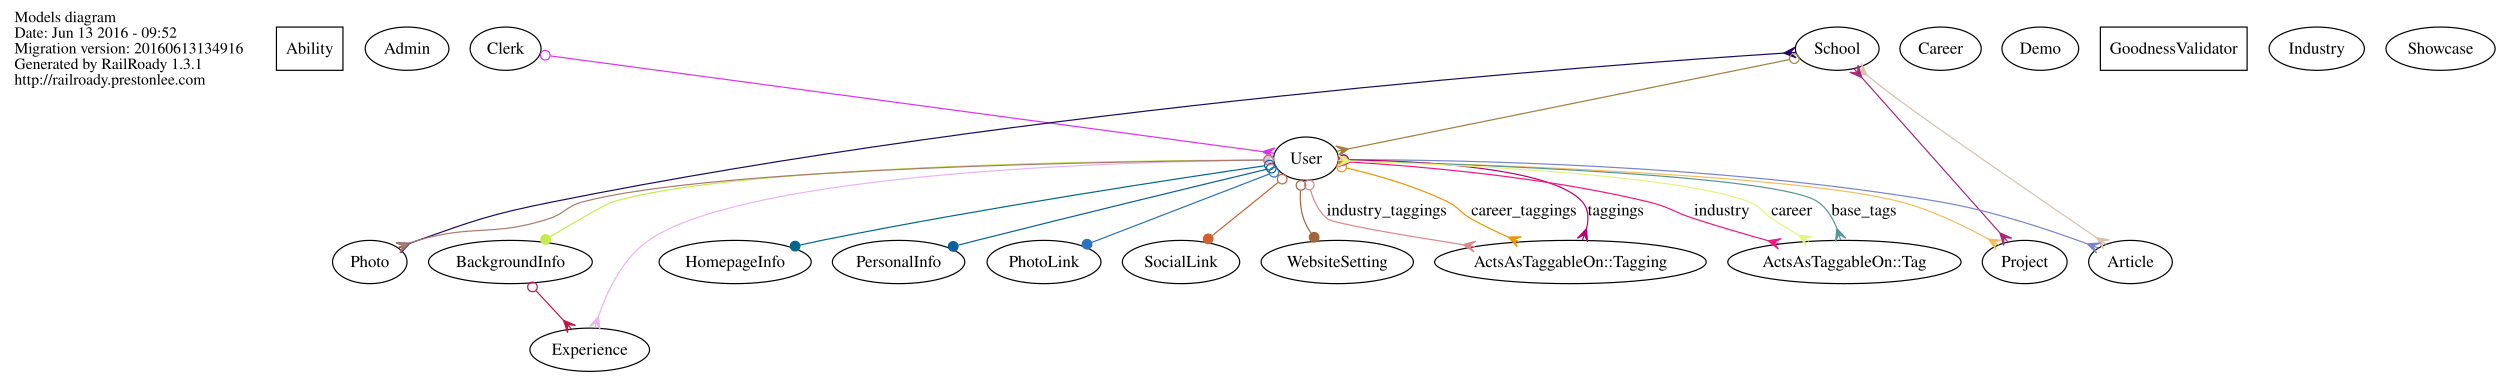
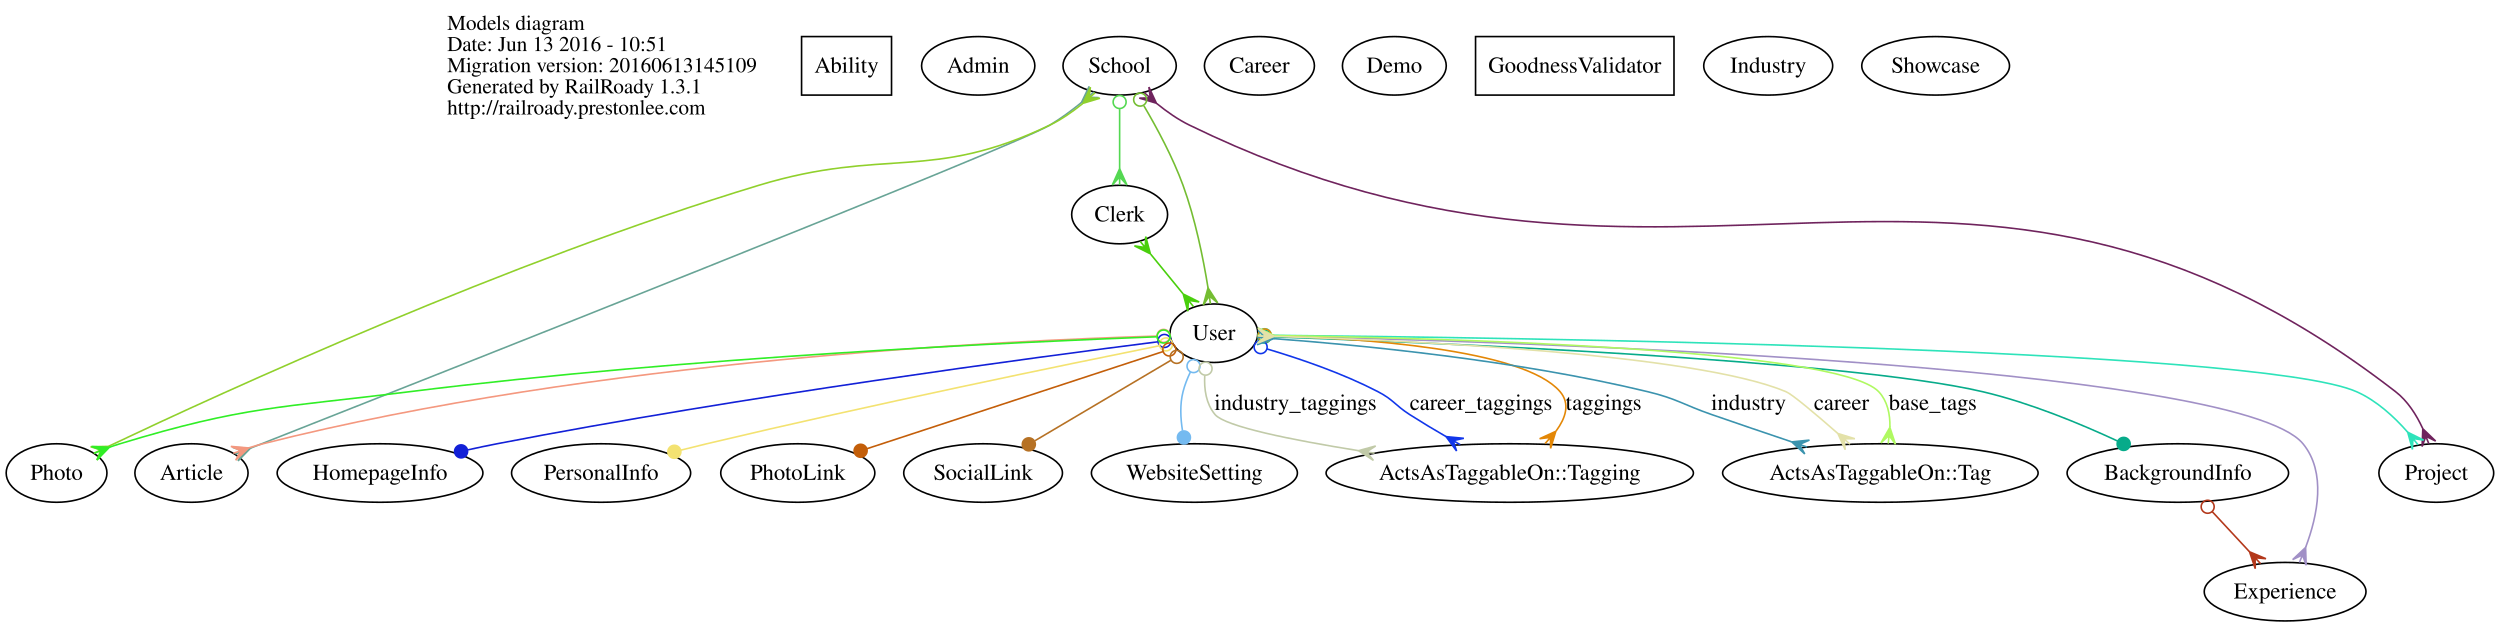
- <svg xmlns="http://www.w3.org/2000/svg" width="2080pt" height="313pt" viewBox="0.00 0.00 2080.16 313.00">
-   <g id="graph0" class="graph" transform="scale(1 1) rotate(0) translate(4 309)">
-     <polygon fill="none" stroke="none" points="-4,4 -4,-309 2076.16,-309 2076.16,4 -4,4" />
+ <svg xmlns="http://www.w3.org/2000/svg" width="1538pt" height="386pt" viewBox="0.00 0.00 1537.90 386.00">
+   <g id="graph0" class="graph" transform="scale(1 1) rotate(0) translate(4 382)">
+     <polygon fill="none" stroke="none" points="-4,4 -4,-382 1533.9,-382 1533.9,4 -4,4" />
    <g id="node1" class="node">
-       <text text-anchor="start" x="8" y="-290.6" font-family="Times,serif" font-size="13.00">Models diagram</text>
-       <text text-anchor="start" x="8" y="-277.6" font-family="Times,serif" font-size="13.00">Date: Jun 13 2016 - 09:52</text>
-       <text text-anchor="start" x="8" y="-264.6" font-family="Times,serif" font-size="13.00">Migration version: 20160613134916</text>
-       <text text-anchor="start" x="8" y="-251.6" font-family="Times,serif" font-size="13.00">Generated by RailRoady 1.3.1</text>
-       <text text-anchor="start" x="8" y="-238.6" font-family="Times,serif" font-size="13.00">http://railroady.prestonlee.com</text>
+       <text text-anchor="start" x="271.06" y="-363.6" font-family="Times,serif" font-size="13.00">Models diagram</text>
+       <text text-anchor="start" x="271.06" y="-350.6" font-family="Times,serif" font-size="13.00">Date: Jun 13 2016 - 10:51</text>
+       <text text-anchor="start" x="271.06" y="-337.6" font-family="Times,serif" font-size="13.00">Migration version: 20160613145109</text>
+       <text text-anchor="start" x="271.06" y="-324.6" font-family="Times,serif" font-size="13.00">Generated by RailRoady 1.3.1</text>
+       <text text-anchor="start" x="271.06" y="-311.6" font-family="Times,serif" font-size="13.00">http://railroady.prestonlee.com</text>
    </g>
    <g id="node2" class="node">
-       <polygon fill="none" stroke="black" points="281.358,-286.5 226.018,-286.5 226.018,-250.5 281.358,-250.5 281.358,-286.5" />
-       <text text-anchor="middle" x="253.688" y="-264.3" font-family="Times,serif" font-size="14.00">Ability</text>
+       <polygon fill="none" stroke="black" points="544.417,-359.5 489.077,-359.5 489.077,-323.5 544.417,-323.5 544.417,-359.5" />
+       <text text-anchor="middle" x="516.747" y="-337.3" font-family="Times,serif" font-size="14.00">Ability</text>
    </g>
    <g id="node3" class="node">
-       <ellipse fill="none" stroke="black" cx="334.688" cy="-268.5" rx="34.846" ry="18" />
-       <text text-anchor="middle" x="334.688" y="-264.3" font-family="Times,serif" font-size="14.00">Admin</text>
+       <ellipse fill="none" stroke="black" cx="597.747" cy="-341.5" rx="34.846" ry="18" />
+       <text text-anchor="middle" x="597.747" y="-337.3" font-family="Times,serif" font-size="14.00">Admin</text>
    </g>
    <g id="node4" class="node">
-       <ellipse fill="none" stroke="black" cx="1768.69" cy="-91" rx="34.82" ry="18" />
-       <text text-anchor="middle" x="1768.69" y="-86.8" font-family="Times,serif" font-size="14.00">Article</text>
+       <ellipse fill="none" stroke="black" cx="113.747" cy="-91" rx="34.82" ry="18" />
+       <text text-anchor="middle" x="113.747" y="-86.8" font-family="Times,serif" font-size="14.00">Article</text>
    </g>
    <g id="node5" class="node">
-       <ellipse fill="none" stroke="black" cx="420.688" cy="-91" rx="68.129" ry="18" />
-       <text text-anchor="middle" x="420.688" y="-86.8" font-family="Times,serif" font-size="14.00">BackgroundInfo</text>
+       <ellipse fill="none" stroke="black" cx="1335.75" cy="-91" rx="68.129" ry="18" />
+       <text text-anchor="middle" x="1335.75" y="-86.8" font-family="Times,serif" font-size="14.00">BackgroundInfo</text>
    </g>
    <g id="node9" class="node">
-       <ellipse fill="none" stroke="black" cx="486.688" cy="-18" rx="49.753" ry="18" />
-       <text text-anchor="middle" x="486.688" y="-13.8" font-family="Times,serif" font-size="14.00">Experience</text>
+       <ellipse fill="none" stroke="black" cx="1401.75" cy="-18" rx="49.753" ry="18" />
+       <text text-anchor="middle" x="1401.75" y="-13.8" font-family="Times,serif" font-size="14.00">Experience</text>
    </g>
    <g id="edge1" class="edge">
-       <path fill="none" stroke="#bd1747" d="M441.825,-67.261C449.097,-59.438 457.256,-50.661 464.602,-42.759" />
-       <ellipse fill="none" stroke="#bd1747" cx="439.052" cy="-70.244" rx="4" ry="4" />
-       <polygon fill="#bd1747" stroke="#bd1747" points="464.805,-42.541 474.909,-38.28 468.209,-38.879 471.613,-35.217 471.613,-35.217 471.613,-35.217 468.209,-38.879 468.317,-32.153 464.805,-42.541 464.805,-42.541" />
+       <path fill="none" stroke="#b3381b" d="M1356.88,-67.261C1364.16,-59.438 1372.32,-50.661 1379.66,-42.759" />
+       <ellipse fill="none" stroke="#b3381b" cx="1354.11" cy="-70.244" rx="4" ry="4" />
+       <polygon fill="#b3381b" stroke="#b3381b" points="1379.86,-42.541 1389.97,-38.28 1383.27,-38.879 1386.67,-35.217 1386.67,-35.217 1386.67,-35.217 1383.27,-38.879 1383.38,-32.153 1379.86,-42.541 1379.86,-42.541" />
    </g>
    <g id="node6" class="node">
-       <ellipse fill="none" stroke="black" cx="1610.69" cy="-268.5" rx="33.842" ry="18" />
-       <text text-anchor="middle" x="1610.69" y="-264.3" font-family="Times,serif" font-size="14.00">Career</text>
+       <ellipse fill="none" stroke="black" cx="770.747" cy="-341.5" rx="33.842" ry="18" />
+       <text text-anchor="middle" x="770.747" y="-337.3" font-family="Times,serif" font-size="14.00">Career</text>
    </g>
    <g id="node7" class="node">
-       <ellipse fill="none" stroke="black" cx="416.688" cy="-268.5" rx="29.51" ry="18" />
-       <text text-anchor="middle" x="416.688" y="-264.3" font-family="Times,serif" font-size="14.00">Clerk</text>
+       <ellipse fill="none" stroke="black" cx="684.747" cy="-250" rx="29.51" ry="18" />
+       <text text-anchor="middle" x="684.747" y="-245.8" font-family="Times,serif" font-size="14.00">Clerk</text>
    </g>
    <g id="node20" class="node">
-       <ellipse fill="none" stroke="black" cx="1082.69" cy="-177" rx="27" ry="18" />
-       <text text-anchor="middle" x="1082.69" y="-172.8" font-family="Times,serif" font-size="14.00">User</text>
+       <ellipse fill="none" stroke="black" cx="742.747" cy="-177" rx="27" ry="18" />
+       <text text-anchor="middle" x="742.747" y="-172.8" font-family="Times,serif" font-size="14.00">User</text>
    </g>
    <g id="edge2" class="edge">
-       <path fill="none" stroke="#dd2ff8" d="M453.974,-262.489C571.062,-246.754 930.486,-198.454 1046.31,-182.889" />
-       <ellipse fill="none" stroke="#dd2ff8" cx="449.698" cy="-263.064" rx="4" ry="4" />
-       <polygon fill="#dd2ff8" stroke="#dd2ff8" points="1046.52,-182.86 1057.03,-185.988 1051.48,-182.195 1056.43,-181.529 1056.43,-181.529 1056.43,-181.529 1051.48,-182.195 1055.83,-177.069 1046.52,-182.86 1046.52,-182.86" />
+       <path fill="none" stroke="#49cf0c" d="M703.91,-225.542C710.256,-217.773 717.315,-209.132 723.656,-201.37" />
+       <polygon fill="#49cf0c" stroke="#49cf0c" points="703.659,-225.85 693.847,-230.747 700.496,-229.722 697.332,-233.594 697.332,-233.594 697.332,-233.594 700.496,-229.722 700.817,-236.441 703.659,-225.85 703.659,-225.85" />
+       <polygon fill="#49cf0c" stroke="#49cf0c" points="723.86,-201.12 733.672,-196.223 727.024,-197.248 730.187,-193.376 730.187,-193.376 730.187,-193.376 727.024,-197.248 726.702,-190.529 723.86,-201.12 723.86,-201.12" />
    </g>
    <g id="node8" class="node">
-       <ellipse fill="none" stroke="black" cx="1693.69" cy="-268.5" rx="31.939" ry="18" />
-       <text text-anchor="middle" x="1693.69" y="-264.3" font-family="Times,serif" font-size="14.00">Demo</text>
+       <ellipse fill="none" stroke="black" cx="853.747" cy="-341.5" rx="31.939" ry="18" />
+       <text text-anchor="middle" x="853.747" y="-337.3" font-family="Times,serif" font-size="14.00">Demo</text>
    </g>
    <g id="node10" class="node">
-       <polygon fill="none" stroke="black" points="1865.73,-286.5 1743.65,-286.5 1743.65,-250.5 1865.73,-250.5 1865.73,-286.5" />
-       <text text-anchor="middle" x="1804.69" y="-264.3" font-family="Times,serif" font-size="14.00">GoodnessValidator</text>
+       <polygon fill="none" stroke="black" points="1025.79,-359.5 903.708,-359.5 903.708,-323.5 1025.79,-323.5 1025.79,-359.5" />
+       <text text-anchor="middle" x="964.747" y="-337.3" font-family="Times,serif" font-size="14.00">GoodnessValidator</text>
    </g>
    <g id="node11" class="node">
-       <ellipse fill="none" stroke="black" cx="607.688" cy="-91" rx="63.292" ry="18" />
-       <text text-anchor="middle" x="607.688" y="-86.8" font-family="Times,serif" font-size="14.00">HomepageInfo</text>
+       <ellipse fill="none" stroke="black" cx="229.747" cy="-91" rx="63.292" ry="18" />
+       <text text-anchor="middle" x="229.747" y="-86.8" font-family="Times,serif" font-size="14.00">HomepageInfo</text>
    </g>
    <g id="node12" class="node">
-       <ellipse fill="none" stroke="black" cx="1923.69" cy="-268.5" rx="39.664" ry="18" />
-       <text text-anchor="middle" x="1923.69" y="-264.3" font-family="Times,serif" font-size="14.00">Industry</text>
+       <ellipse fill="none" stroke="black" cx="1083.75" cy="-341.5" rx="39.664" ry="18" />
+       <text text-anchor="middle" x="1083.75" y="-337.3" font-family="Times,serif" font-size="14.00">Industry</text>
    </g>
    <g id="node13" class="node">
-       <ellipse fill="none" stroke="black" cx="743.688" cy="-91" rx="55.092" ry="18" />
-       <text text-anchor="middle" x="743.688" y="-86.8" font-family="Times,serif" font-size="14.00">PersonalInfo</text>
+       <ellipse fill="none" stroke="black" cx="365.747" cy="-91" rx="55.092" ry="18" />
+       <text text-anchor="middle" x="365.747" y="-86.8" font-family="Times,serif" font-size="14.00">PersonalInfo</text>
    </g>
    <g id="node14" class="node">
-       <ellipse fill="none" stroke="black" cx="303.688" cy="-91" rx="30.997" ry="18" />
-       <text text-anchor="middle" x="303.688" y="-86.8" font-family="Times,serif" font-size="14.00">Photo</text>
+       <ellipse fill="none" stroke="black" cx="30.747" cy="-91" rx="30.997" ry="18" />
+       <text text-anchor="middle" x="30.747" y="-86.8" font-family="Times,serif" font-size="14.00">Photo</text>
    </g>
    <g id="node15" class="node">
-       <ellipse fill="none" stroke="black" cx="864.688" cy="-91" rx="47.4" ry="18" />
-       <text text-anchor="middle" x="864.688" y="-86.8" font-family="Times,serif" font-size="14.00">PhotoLink</text>
+       <ellipse fill="none" stroke="black" cx="486.747" cy="-91" rx="47.4" ry="18" />
+       <text text-anchor="middle" x="486.747" y="-86.8" font-family="Times,serif" font-size="14.00">PhotoLink</text>
    </g>
    <g id="node16" class="node">
-       <ellipse fill="none" stroke="black" cx="1680.69" cy="-91" rx="35.313" ry="18" />
-       <text text-anchor="middle" x="1680.69" y="-86.8" font-family="Times,serif" font-size="14.00">Project</text>
+       <ellipse fill="none" stroke="black" cx="1494.75" cy="-91" rx="35.313" ry="18" />
+       <text text-anchor="middle" x="1494.75" y="-86.8" font-family="Times,serif" font-size="14.00">Project</text>
    </g>
    <g id="node17" class="node">
-       <ellipse fill="none" stroke="black" cx="1524.69" cy="-268.5" rx="34.846" ry="18" />
-       <text text-anchor="middle" x="1524.69" y="-264.3" font-family="Times,serif" font-size="14.00">School</text>
+       <ellipse fill="none" stroke="black" cx="684.747" cy="-341.5" rx="34.846" ry="18" />
+       <text text-anchor="middle" x="684.747" y="-337.3" font-family="Times,serif" font-size="14.00">School</text>
+     </g>
+     <g id="edge6" class="edge">
+       <path fill="none" stroke="#68a496" d="M661.101,-318.803C655.056,-313.881 648.382,-308.948 641.747,-305 619.05,-291.493 266.091,-152.022 150.259,-106.374" />
+       <polygon fill="#68a496" stroke="#68a496" points="661.266,-318.944 665.98,-328.845 665.079,-322.179 668.891,-325.414 668.891,-325.414 668.891,-325.414 665.079,-322.179 671.803,-321.982 661.266,-318.944 661.266,-318.944" />
+       <polygon fill="#68a496" stroke="#68a496" points="150.053,-106.293 142.399,-98.44 145.401,-104.46 140.749,-102.627 140.749,-102.627 140.749,-102.627 145.401,-104.46 139.1,-106.814 150.053,-106.293 150.053,-106.293" />
+     </g>
+     <g id="edge4" class="edge">
+       <path fill="none" stroke="#54d852" d="M684.747,-314.903C684.747,-303.441 684.747,-289.914 684.747,-278.263" />
+       <ellipse fill="none" stroke="#54d852" cx="684.747" cy="-319.243" rx="4" ry="4" />
+       <polygon fill="#54d852" stroke="#54d852" points="684.747,-278.204 689.247,-268.203 684.747,-273.204 684.747,-268.204 684.747,-268.204 684.747,-268.204 684.747,-273.204 680.247,-268.204 684.747,-278.204 684.747,-278.204" />
+     </g>
+     <g id="edge7" class="edge">
+       <path fill="none" stroke="#90d02c" d="M661.879,-318.188C655.741,-313.203 648.829,-308.395 641.747,-305 568.491,-269.885 540.496,-291.552 462.747,-268 308.774,-221.357 133.627,-141.121 62.887,-107.515" />
+       <polygon fill="#90d02c" stroke="#90d02c" points="662.157,-318.429 666.765,-328.379 665.935,-321.704 669.713,-324.979 669.713,-324.979 669.713,-324.979 665.935,-321.704 672.66,-321.578 662.157,-318.429 662.157,-318.429" />
+       <polygon fill="#90d02c" stroke="#90d02c" points="62.637,-107.396 55.549,-99.03 58.124,-105.244 53.611,-103.091 53.611,-103.091 53.611,-103.091 58.124,-105.244 51.674,-107.153 62.637,-107.396 62.637,-107.396" />
    </g>
    <g id="edge5" class="edge">
-       <path fill="none" stroke="#d8c0ac" d="M1550.05,-245.986C1555.78,-241.287 1561.89,-236.404 1567.69,-232 1599.5,-207.856 1692.82,-143.787 1740.27,-111.368" />
-       <polygon fill="#d8c0ac" stroke="#d8c0ac" points="1549.7,-246.277 1539.13,-249.198 1545.85,-249.469 1542,-252.662 1542,-252.662 1542,-252.662 1545.85,-249.469 1544.87,-256.125 1549.7,-246.277 1549.7,-246.277" />
-       <polygon fill="#d8c0ac" stroke="#d8c0ac" points="1740.32,-111.339 1751.11,-109.417 1744.45,-108.519 1748.57,-105.7 1748.57,-105.7 1748.57,-105.7 1744.45,-108.519 1746.04,-101.984 1740.32,-111.339 1740.32,-111.339" />
-     </g>
-     <g id="edge6" class="edge">
-       <path fill="none" stroke="#1e0961" d="M1480.21,-264.804C1332.97,-255.334 848.456,-219.818 455.688,-141 404.93,-130.814 392.492,-126.269 343.688,-109 341.467,-108.214 339.193,-107.367 336.912,-106.486" />
-       <polygon fill="#1e0961" stroke="#1e0961" points="1480.24,-264.806 1489.93,-269.932 1485.23,-265.123 1490.22,-265.441 1490.22,-265.441 1490.22,-265.441 1485.23,-265.123 1490.5,-260.95 1480.24,-264.806 1480.24,-264.806" />
-       <polygon fill="#1e0961" stroke="#1e0961" points="336.886,-106.475 329.294,-98.562 332.249,-104.605 327.611,-102.736 327.611,-102.736 327.611,-102.736 332.249,-104.605 325.929,-106.909 336.886,-106.475 336.886,-106.475" />
-     </g>
-     <g id="edge4" class="edge">
-       <path fill="none" stroke="#a8267c" d="M1545.32,-244.292C1575.16,-210.716 1630.07,-148.941 1659.97,-115.309" />
-       <polygon fill="#a8267c" stroke="#a8267c" points="1545.18,-244.451 1535.17,-248.936 1541.85,-248.188 1538.53,-251.926 1538.53,-251.926 1538.53,-251.926 1541.85,-248.188 1541.9,-254.915 1545.18,-244.451 1545.18,-244.451" />
-       <polygon fill="#a8267c" stroke="#a8267c" points="1660.01,-115.266 1670.01,-110.781 1663.33,-111.529 1666.65,-107.792 1666.65,-107.792 1666.65,-107.792 1663.33,-111.529 1663.29,-104.802 1660.01,-115.266 1660.01,-115.266" />
+       <path fill="none" stroke="#6f235d" d="M707.649,-318.255C713.786,-313.269 720.689,-308.443 727.747,-305 1031.3,-156.93 1202.58,-347.611 1469.75,-141 1477.13,-135.289 1482.52,-126.795 1486.36,-118.477" />
+       <polygon fill="#6f235d" stroke="#6f235d" points="707.372,-318.495 696.866,-321.638 703.592,-321.767 699.811,-325.04 699.811,-325.04 699.811,-325.04 703.592,-321.767 702.757,-328.442 707.372,-318.495 707.372,-318.495" />
+       <polygon fill="#6f235d" stroke="#6f235d" points="1486.46,-118.246 1494.37,-110.648 1488.32,-113.607 1490.19,-108.969 1490.19,-108.969 1490.19,-108.969 1488.32,-113.607 1486.02,-107.289 1486.46,-118.246 1486.46,-118.246" />
    </g>
    <g id="edge3" class="edge">
-       <path fill="none" stroke="#a47d3d" d="M1484.92,-259.448C1399.62,-242.175 1200.17,-201.788 1118.51,-185.253" />
-       <ellipse fill="none" stroke="#a47d3d" cx="1488.98" cy="-260.269" rx="4" ry="4" />
-       <polygon fill="#a47d3d" stroke="#a47d3d" points="1118.04,-185.159 1109.14,-178.764 1113.14,-184.167 1108.24,-183.175 1108.24,-183.175 1108.24,-183.175 1113.14,-184.167 1107.35,-187.585 1118.04,-185.159 1118.04,-185.159" />
+       <path fill="none" stroke="#74bd32" d="M699.646,-316.942C707.801,-303.137 717.49,-285.1 723.747,-268 731.271,-247.44 736.185,-223.09 739.127,-204.906" />
+       <ellipse fill="none" stroke="#74bd32" cx="697.37" cy="-320.718" rx="4" ry="4" />
+       <polygon fill="#74bd32" stroke="#74bd32" points="739.132,-204.873 745.085,-195.664 739.884,-199.93 740.637,-194.987 740.637,-194.987 740.637,-194.987 739.884,-199.93 736.188,-194.31 739.132,-204.873 739.132,-204.873" />
    </g>
    <g id="node18" class="node">
-       <ellipse fill="none" stroke="black" cx="2026.69" cy="-268.5" rx="45.444" ry="18" />
-       <text text-anchor="middle" x="2026.69" y="-264.3" font-family="Times,serif" font-size="14.00">Showcase</text>
+       <ellipse fill="none" stroke="black" cx="1186.75" cy="-341.5" rx="45.444" ry="18" />
+       <text text-anchor="middle" x="1186.75" y="-337.3" font-family="Times,serif" font-size="14.00">Showcase</text>
    </g>
    <g id="node19" class="node">
-       <ellipse fill="none" stroke="black" cx="978.688" cy="-91" rx="48.827" ry="18" />
-       <text text-anchor="middle" x="978.688" y="-86.8" font-family="Times,serif" font-size="14.00">SocialLink</text>
-     </g>
-     <g id="edge7" class="edge">
-       <path fill="none" stroke="#7685cc" d="M1117.89,-176.175C1203.13,-176.058 1427.11,-172.498 1610.69,-141 1653.47,-133.659 1700.81,-117.907 1732.41,-106.233" />
-       <ellipse fill="none" stroke="#7685cc" cx="1113.85" cy="-176.176" rx="4" ry="4" />
-       <polygon fill="#7685cc" stroke="#7685cc" points="1732.73,-106.114 1743.67,-106.816 1737.41,-104.358 1742.09,-102.603 1742.09,-102.603 1742.09,-102.603 1737.41,-104.358 1740.51,-98.389 1732.73,-106.114 1732.73,-106.114" />
+       <ellipse fill="none" stroke="black" cx="600.747" cy="-91" rx="48.827" ry="18" />
+       <text text-anchor="middle" x="600.747" y="-86.8" font-family="Times,serif" font-size="14.00">SocialLink</text>
    </g>
    <g id="edge8" class="edge">
-       <path fill="none" stroke="#c4ec4d" d="M1047.54,-175.97C938.612,-175.547 607.912,-171.701 505.688,-141 499.972,-139.283 475.037,-124.759 453.64,-111.966" />
-       <ellipse fill="none" stroke="#c4ec4d" cx="1051.59" cy="-175.983" rx="4" ry="4" />
-       <ellipse fill="#c4ec4d" stroke="#c4ec4d" cx="449.983" cy="-109.772" rx="4" ry="4" />
+       <path fill="none" stroke="#f4987f" d="M707.643,-175.246C615.853,-172.576 361.704,-160.7 157.747,-109 154.919,-108.283 152.026,-107.437 149.141,-106.51" />
+       <ellipse fill="none" stroke="#f4987f" cx="711.76" cy="-175.359" rx="4" ry="4" />
+       <polygon fill="#f4987f" stroke="#f4987f" points="148.907,-106.429 140.954,-98.879 144.188,-104.778 139.468,-103.127 139.468,-103.127 139.468,-103.127 144.188,-104.778 137.982,-107.374 148.907,-106.429 148.907,-106.429" />
    </g>
    <g id="edge9" class="edge">
-       <path fill="none" stroke="#e8b2f7" d="M1045.22,-175.816C935.714,-174.609 618.737,-166.143 535.688,-109 514.024,-94.094 501.041,-66.397 493.937,-45.649" />
-       <polygon fill="#e8b2f7" stroke="#e8b2f7" points="1045.45,-175.818 1055.41,-180.414 1050.45,-175.866 1055.45,-175.914 1055.45,-175.914 1055.45,-175.914 1050.45,-175.866 1055.49,-171.414 1045.45,-175.818 1045.45,-175.818" />
-       <polygon fill="#e8b2f7" stroke="#e8b2f7" points="493.935,-45.64 495.199,-34.747 492.422,-40.874 490.91,-36.108 490.91,-36.108 490.91,-36.108 492.422,-40.874 486.621,-37.469 493.935,-45.64 493.935,-45.64" />
+       <path fill="none" stroke="#07ab8a" d="M777.974,-174.823C872.905,-171.422 1132.49,-160.562 1215.75,-141 1244.61,-134.219 1275.54,-121.441 1298.78,-110.633" />
+       <ellipse fill="none" stroke="#07ab8a" cx="773.836" cy="-174.969" rx="4" ry="4" />
+       <ellipse fill="#07ab8a" stroke="#07ab8a" cx="1302.42" cy="-108.912" rx="4" ry="4" />
    </g>
    <g id="edge10" class="edge">
-       <path fill="none" stroke="#006989" d="M1048.12,-171.053C978.251,-160.877 815.331,-136.257 679.688,-109 673.888,-107.834 667.844,-106.538 661.831,-105.195" />
-       <ellipse fill="none" stroke="#006989" cx="1052.21" cy="-171.647" rx="4" ry="4" />
-       <ellipse fill="#006989" stroke="#006989" cx="657.579" cy="-104.23" rx="4" ry="4" />
+       <path fill="none" stroke="#a190c6" d="M780.259,-175.258C915.519,-172.186 1372.35,-158.212 1412.75,-109 1427.19,-91.409 1421.81,-64.983 1414.39,-45.311" />
+       <polygon fill="#a190c6" stroke="#a190c6" points="779.99,-175.264 769.893,-170.986 774.991,-175.374 769.992,-175.484 769.992,-175.484 769.992,-175.484 774.991,-175.374 770.091,-179.983 779.99,-175.264 779.99,-175.264" />
+       <polygon fill="#a190c6" stroke="#a190c6" points="1414.36,-45.236 1414.7,-34.276 1412.45,-40.615 1410.54,-35.994 1410.54,-35.994 1410.54,-35.994 1412.45,-40.615 1406.38,-37.712 1414.36,-45.236 1414.36,-45.236" />
    </g>
    <g id="edge11" class="edge">
-       <path fill="none" stroke="#076199" d="M1049.92,-168.166C998.474,-155.828 895.661,-131.006 808.688,-109 803.716,-107.742 798.534,-106.415 793.362,-105.079" />
-       <ellipse fill="none" stroke="#076199" cx="1053.83" cy="-169.104" rx="4" ry="4" />
-       <ellipse fill="#076199" stroke="#076199" cx="789.145" cy="-103.986" rx="4" ry="4" />
+       <path fill="none" stroke="#1220d7" d="M708.132,-171.718C633.534,-162.276 452.181,-138.172 301.747,-109 295.939,-107.874 289.89,-106.602 283.875,-105.275" />
+       <ellipse fill="none" stroke="#1220d7" cx="712.305" cy="-172.244" rx="4" ry="4" />
+       <ellipse fill="#1220d7" stroke="#1220d7" cx="279.622" cy="-104.317" rx="4" ry="4" />
+     </g>
+     <g id="edge12" class="edge">
+       <path fill="none" stroke="#f3e271" d="M709.199,-169.303C651.926,-157.758 531.688,-133.026 430.747,-109 425.563,-107.766 420.159,-106.431 414.779,-105.07" />
+       <ellipse fill="none" stroke="#f3e271" cx="713.261" cy="-170.121" rx="4" ry="4" />
+       <ellipse fill="#f3e271" stroke="#f3e271" cx="410.817" cy="-104.058" rx="4" ry="4" />
+     </g>
+     <g id="edge17" class="edge">
+       <path fill="none" stroke="#30ee26" d="M707.435,-174.805C626.09,-171.767 419.311,-162.424 247.747,-141 167.987,-131.04 146.667,-132.329 69.747,-109 67.623,-108.356 65.459,-107.628 63.295,-106.846" />
+       <ellipse fill="none" stroke="#30ee26" cx="711.823" cy="-174.965" rx="4" ry="4" />
+       <polygon fill="#30ee26" stroke="#30ee26" points="63.228,-106.82 55.574,-98.968 58.576,-104.987 53.924,-103.154 53.924,-103.154 53.924,-103.154 58.576,-104.987 52.275,-107.341 63.228,-106.82 63.228,-106.82" />
+     </g>
+     <g id="edge13" class="edge">
+       <path fill="none" stroke="#c35e09" d="M711.52,-165.753C665.823,-150.759 580.603,-122.797 529.239,-105.942" />
+       <ellipse fill="none" stroke="#c35e09" cx="715.322" cy="-167.001" rx="4" ry="4" />
+       <ellipse fill="#c35e09" stroke="#c35e09" cx="525.406" cy="-104.685" rx="4" ry="4" />
+     </g>
+     <g id="edge14" class="edge">
+       <path fill="none" stroke="#2ee3ba" d="M778.38,-175.722C912.788,-174.468 1384.54,-168.156 1445.75,-141 1457.95,-135.587 1468.78,-125.664 1477.13,-116.156" />
+       <ellipse fill="none" stroke="#2ee3ba" cx="774.022" cy="-175.761" rx="4" ry="4" />
+       <polygon fill="#2ee3ba" stroke="#2ee3ba" points="1477.18,-116.093 1487.01,-111.237 1480.36,-112.234 1483.54,-108.375 1483.54,-108.375 1483.54,-108.375 1480.36,-112.234 1480.07,-105.513 1477.18,-116.093 1477.18,-116.093" />
+     </g>
+     <g id="edge15" class="edge">
+       <path fill="none" stroke="#b67124" d="M716.339,-160.378C692.649,-146.365 657.834,-125.77 632.607,-110.847" />
+       <ellipse fill="none" stroke="#b67124" cx="719.858" cy="-162.46" rx="4" ry="4" />
+       <ellipse fill="#b67124" stroke="#b67124" cx="628.88" cy="-108.642" rx="4" ry="4" />
+     </g>
+     <g id="node21" class="node">
+       <ellipse fill="none" stroke="black" cx="730.747" cy="-91" rx="63.371" ry="18" />
+       <text text-anchor="middle" x="730.747" y="-86.8" font-family="Times,serif" font-size="14.00">WebsiteSetting</text>
    </g>
    <g id="edge16" class="edge">
-       <path fill="none" stroke="#ab786d" d="M1047.25,-175.809C935.052,-174.911 588.633,-169.815 480.688,-141 467.245,-137.412 465.922,-131.293 452.688,-127 405.983,-111.851 390.838,-122.7 343.688,-109 341.278,-108.3 338.82,-107.495 336.366,-106.624" />
-       <ellipse fill="none" stroke="#ab786d" cx="1051.54" cy="-175.841" rx="4" ry="4" />
-       <polygon fill="#ab786d" stroke="#ab786d" points="336.366,-106.624 328.658,-98.824 331.701,-104.823 327.037,-103.022 327.037,-103.022 327.037,-103.022 331.701,-104.823 325.416,-107.22 336.366,-106.624 336.366,-106.624" />
-     </g>
-     <g id="edge12" class="edge">
-       <path fill="none" stroke="#2972bc" d="M1052.25,-164.273C1013.65,-149.4 947.005,-123.719 904.427,-107.312" />
-       <ellipse fill="none" stroke="#2972bc" cx="1056.04" cy="-165.731" rx="4" ry="4" />
-       <ellipse fill="#2972bc" stroke="#2972bc" cx="900.502" cy="-105.8" rx="4" ry="4" />
-     </g>
-     <g id="edge13" class="edge">
-       <path fill="none" stroke="#f4bc5f" d="M1117.94,-175.208C1216.03,-172.733 1490.66,-163.901 1577.69,-141 1603.31,-134.257 1630.29,-121.176 1650.2,-110.225" />
-       <ellipse fill="none" stroke="#f4bc5f" cx="1113.82" cy="-175.309" rx="4" ry="4" />
-       <polygon fill="#f4bc5f" stroke="#f4bc5f" points="1650.39,-110.122 1661.31,-109.137 1654.74,-107.669 1659.1,-105.216 1659.1,-105.216 1659.1,-105.216 1654.74,-107.669 1656.89,-101.294 1650.39,-110.122 1650.39,-110.122" />
-     </g>
-     <g id="edge14" class="edge">
-       <path fill="none" stroke="#cf6130" d="M1059.54,-157.3C1043.26,-144.156 1021.47,-126.559 1004.62,-112.944" />
-       <ellipse fill="none" stroke="#cf6130" cx="1062.87" cy="-159.991" rx="4" ry="4" />
-       <ellipse fill="#cf6130" stroke="#cf6130" cx="1001.3" cy="-110.265" rx="4" ry="4" />
-     </g>
-     <g id="node21" class="node">
-       <ellipse fill="none" stroke="black" cx="1108.69" cy="-91" rx="63.371" ry="18" />
-       <text text-anchor="middle" x="1108.69" y="-86.8" font-family="Times,serif" font-size="14.00">WebsiteSetting</text>
-     </g>
-     <g id="edge15" class="edge">
-       <path fill="none" stroke="#a0643c" d="M1078.09,-150.671C1077.62,-142.896 1078.08,-134.434 1080.69,-127 1082.17,-122.778 1084.4,-118.687 1086.96,-114.881" />
-       <ellipse fill="none" stroke="#a0643c" cx="1078.51" cy="-154.778" rx="4" ry="4" />
-       <ellipse fill="#a0643c" stroke="#a0643c" cx="1089.45" cy="-111.568" rx="4" ry="4" />
+       <path fill="none" stroke="#74baf0" d="M728.271,-153.118C726.404,-149.206 724.784,-145.084 723.747,-141 721.79,-133.293 722.163,-124.756 723.436,-116.995" />
+       <ellipse fill="none" stroke="#74baf0" cx="730.206" cy="-156.779" rx="4" ry="4" />
+       <ellipse fill="#74baf0" stroke="#74baf0" cx="724.291" cy="-112.872" rx="4" ry="4" />
    </g>
    <g id="node22" class="node">
-       <ellipse fill="none" stroke="black" cx="1302.69" cy="-91" rx="113.006" ry="18" />
-       <text text-anchor="middle" x="1302.69" y="-86.8" font-family="Times,serif" font-size="14.00">ActsAsTaggableOn::Tagging</text>
-     </g>
-     <g id="edge17" class="edge">
-       <path fill="none" stroke="#b80070" d="M1118.17,-175.989C1176.35,-175.132 1288.04,-169.686 1312.69,-141 1317.94,-134.888 1318.07,-126.768 1316.1,-118.898" />
-       <ellipse fill="none" stroke="#b80070" cx="1113.99" cy="-176.038" rx="4" ry="4" />
-       <polygon fill="#b80070" stroke="#b80070" points="1316.02,-118.67 1316.96,-107.745 1314.37,-113.952 1312.71,-109.234 1312.71,-109.234 1312.71,-109.234 1314.37,-113.952 1308.46,-110.723 1316.02,-118.67 1316.02,-118.67" />
-       <text text-anchor="middle" x="1340.41" y="-129.8" font-family="Times,serif" font-size="14.00">taggings</text>
+       <ellipse fill="none" stroke="black" cx="924.747" cy="-91" rx="113.006" ry="18" />
+       <text text-anchor="middle" x="924.747" y="-86.8" font-family="Times,serif" font-size="14.00">ActsAsTaggableOn::Tagging</text>
+     </g>
+     <g id="edge18" class="edge">
+       <path fill="none" stroke="#e38706" d="M778.052,-175.502C832.584,-173.902 933.368,-167.357 955.747,-141 962.002,-133.633 959.207,-124.901 953.269,-116.863" />
+       <ellipse fill="none" stroke="#e38706" cx="774.035" cy="-175.607" rx="4" ry="4" />
+       <polygon fill="#e38706" stroke="#e38706" points="953.089,-116.658 949.888,-106.17 949.795,-112.896 946.502,-109.133 946.502,-109.133 946.502,-109.133 949.795,-112.896 943.116,-112.097 953.089,-116.658 953.089,-116.658" />
+       <text text-anchor="middle" x="982.468" y="-129.8" font-family="Times,serif" font-size="14.00">taggings</text>
+     </g>
+     <g id="edge20" class="edge">
+       <path fill="none" stroke="#c1caa8" d="M737.114,-150.984C736.646,-142.517 737.928,-133.557 743.416,-127 749.632,-119.574 790.367,-111.362 831.655,-104.76" />
+       <ellipse fill="none" stroke="#c1caa8" cx="737.608" cy="-155.205" rx="4" ry="4" />
+       <polygon fill="#c1caa8" stroke="#c1caa8" points="831.699,-104.753 842.275,-107.65 836.639,-103.978 841.578,-103.204 841.578,-103.204 841.578,-103.204 836.639,-103.978 840.881,-98.758 831.699,-104.753 831.699,-104.753" />
+       <text text-anchor="middle" x="792.913" y="-129.8" font-family="Times,serif" font-size="14.00">industry_taggings</text>
+     </g>
+     <g id="edge22" class="edge">
+       <path fill="none" stroke="#1136ea" d="M775.39,-167.334C795.674,-161.313 821.945,-152.339 843.747,-141 853.174,-136.097 854.187,-132.743 863.126,-127 870.268,-122.411 878.037,-117.753 885.576,-113.397" />
+       <ellipse fill="none" stroke="#1136ea" cx="771.496" cy="-168.461" rx="4" ry="4" />
+       <polygon fill="#1136ea" stroke="#1136ea" points="885.58,-113.395 896.496,-112.354 889.924,-110.919 894.268,-108.444 894.268,-108.444 894.268,-108.444 889.924,-110.919 892.041,-104.534 885.58,-113.395 885.58,-113.395" />
+       <text text-anchor="middle" x="907.058" y="-129.8" font-family="Times,serif" font-size="14.00">career_taggings</text>
+     </g>
+     <g id="node23" class="node">
+       <ellipse fill="none" stroke="black" cx="1152.75" cy="-91" rx="97.062" ry="18" />
+       <text text-anchor="middle" x="1152.75" y="-86.8" font-family="Times,serif" font-size="14.00">ActsAsTaggableOn::Tag</text>
    </g>
    <g id="edge19" class="edge">
-       <path fill="none" stroke="#d98690" d="M1086.35,-151.115C1088.87,-142.287 1093.14,-133.052 1100.36,-127 1104.98,-123.126 1161.21,-113.572 1213.23,-105.424" />
-       <ellipse fill="none" stroke="#d98690" cx="1085.4" cy="-155.111" rx="4" ry="4" />
-       <polygon fill="#d98690" stroke="#d98690" points="1213.33,-105.407 1223.91,-108.314 1218.27,-104.637 1223.21,-103.868 1223.21,-103.868 1223.21,-103.868 1218.27,-104.637 1222.52,-99.421 1213.33,-105.407 1213.33,-105.407" />
-       <text text-anchor="middle" x="1149.85" y="-129.8" font-family="Times,serif" font-size="14.00">industry_taggings</text>
+       <path fill="none" stroke="#aff961" d="M779.875,-175.592C875.874,-174.156 1126.59,-167.848 1151.75,-141 1157.17,-135.215 1158.78,-127.151 1158.63,-119.232" />
+       <polygon fill="#aff961" stroke="#aff961" points="779.75,-175.593 769.688,-171.234 774.751,-175.663 769.751,-175.733 769.751,-175.733 769.751,-175.733 774.751,-175.663 769.814,-180.233 779.75,-175.593 779.75,-175.593" />
+       <polygon fill="#aff961" stroke="#aff961" points="1158.61,-119.058 1162.07,-108.653 1158.1,-114.084 1157.59,-109.11 1157.59,-109.11 1157.59,-109.11 1158.1,-114.084 1153.12,-109.567 1158.61,-119.058 1158.61,-119.058" />
+       <text text-anchor="middle" x="1184.96" y="-129.8" font-family="Times,serif" font-size="14.00">base_tags</text>
    </g>
    <g id="edge21" class="edge">
-       <path fill="none" stroke="#ee9404" d="M1116.33,-169.212C1140.57,-163.569 1173.64,-154.3 1200.69,-141 1210.22,-136.312 1210.81,-132.216 1220.07,-127 1229.73,-121.555 1240.41,-116.431 1250.79,-111.871" />
-       <ellipse fill="none" stroke="#ee9404" cx="1112.37" cy="-170.106" rx="4" ry="4" />
-       <polygon fill="#ee9404" stroke="#ee9404" points="1251.01,-111.778 1261.97,-111.987 1255.61,-109.813 1260.21,-107.849 1260.21,-107.849 1260.21,-107.849 1255.61,-109.813 1258.44,-103.71 1251.01,-111.778 1251.01,-111.778" />
-       <text text-anchor="middle" x="1264" y="-129.8" font-family="Times,serif" font-size="14.00">career_taggings</text>
-     </g>
-     <g id="node23" class="node">
-       <ellipse fill="none" stroke="black" cx="1530.69" cy="-91" rx="97.062" ry="18" />
-       <text text-anchor="middle" x="1530.69" y="-86.8" font-family="Times,serif" font-size="14.00">ActsAsTaggableOn::Tag</text>
-     </g>
-     <g id="edge18" class="edge">
-       <path fill="none" stroke="#559692" d="M1119.8,-175.088C1217.65,-172.388 1477.3,-163.19 1508.69,-141 1516.13,-135.738 1521.1,-127.35 1524.39,-118.991" />
-       <polygon fill="#559692" stroke="#559692" points="1119.77,-175.089 1109.65,-170.86 1114.77,-175.224 1109.77,-175.358 1109.77,-175.358 1109.77,-175.358 1114.77,-175.224 1109.89,-179.856 1119.77,-175.089 1119.77,-175.089" />
-       <polygon fill="#559692" stroke="#559692" points="1524.43,-118.883 1531.82,-110.782 1525.99,-114.132 1527.54,-109.38 1527.54,-109.38 1527.54,-109.38 1525.99,-114.132 1523.27,-107.979 1524.43,-118.883 1524.43,-118.883" />
-       <text text-anchor="middle" x="1546.9" y="-129.8" font-family="Times,serif" font-size="14.00">base_tags</text>
-     </g>
-     <g id="edge20" class="edge">
-       <path fill="none" stroke="#f41581" d="M1120.07,-174.151C1175,-170.819 1280.47,-162.079 1367.69,-141 1385.23,-136.761 1388.63,-132.55 1405.8,-127 1425.59,-120.601 1447.37,-114.262 1467.11,-108.774" />
-       <polygon fill="#f41581" stroke="#f41581" points="1119.76,-174.168 1109.51,-170.254 1114.77,-174.458 1109.77,-174.747 1109.77,-174.747 1109.77,-174.747 1114.77,-174.458 1110.04,-179.239 1119.76,-174.168 1119.76,-174.168" />
-       <polygon fill="#f41581" stroke="#f41581" points="1467.29,-108.725 1478.12,-110.406 1472.11,-107.397 1476.93,-106.068 1476.93,-106.068 1476.93,-106.068 1472.11,-107.397 1475.73,-101.73 1467.29,-108.725 1467.29,-108.725" />
-       <text text-anchor="middle" x="1428.63" y="-129.8" font-family="Times,serif" font-size="14.00">industry</text>
-     </g>
-     <g id="edge22" class="edge">
-       <path fill="none" stroke="#e4f37e" d="M1119.87,-175.006C1201.07,-172.427 1391.76,-164.041 1451.69,-141 1461.42,-137.259 1461.81,-132.741 1470.51,-127 1477.39,-122.461 1484.87,-117.856 1492.16,-113.542" />
-       <polygon fill="#e4f37e" stroke="#e4f37e" points="1119.61,-175.014 1109.48,-170.821 1114.62,-175.166 1109.62,-175.319 1109.62,-175.319 1109.62,-175.319 1114.62,-175.166 1109.76,-179.817 1119.61,-175.014 1119.61,-175.014" />
-       <polygon fill="#e4f37e" stroke="#e4f37e" points="1492.57,-113.301 1503.47,-112.149 1496.89,-110.782 1501.21,-108.262 1501.21,-108.262 1501.21,-108.262 1496.89,-110.782 1498.94,-104.375 1492.57,-113.301 1492.57,-113.301" />
-       <text text-anchor="middle" x="1486.78" y="-129.8" font-family="Times,serif" font-size="14.00">career</text>
+       <path fill="none" stroke="#3b93ae" d="M779.691,-173.659C831.641,-169.804 928.97,-160.515 1009.75,-141 1027.69,-136.664 1031.42,-133.059 1048.86,-127 1064.79,-121.466 1082.14,-115.569 1098.01,-110.225" />
+       <polygon fill="#3b93ae" stroke="#3b93ae" points="779.595,-173.666 769.299,-169.891 774.607,-174.023 769.62,-174.38 769.62,-174.38 769.62,-174.38 774.607,-174.023 769.941,-178.868 779.595,-173.666 779.595,-173.666" />
+       <polygon fill="#3b93ae" stroke="#3b93ae" points="1098.2,-110.161 1109.12,-111.242 1102.94,-108.569 1107.68,-106.976 1107.68,-106.976 1107.68,-106.976 1102.94,-108.569 1106.25,-102.711 1098.2,-110.161 1098.2,-110.161" />
+       <text text-anchor="middle" x="1071.69" y="-129.8" font-family="Times,serif" font-size="14.00">industry</text>
+     </g>
+     <g id="edge23" class="edge">
+       <path fill="none" stroke="#e3e1a8" d="M780.214,-175.071C858.917,-172.668 1038.77,-164.685 1094.75,-141 1098.6,-139.368 1112.92,-127.285 1126.36,-115.527" />
+       <polygon fill="#e3e1a8" stroke="#e3e1a8" points="779.8,-175.083 769.673,-170.876 774.802,-175.228 769.804,-175.374 769.804,-175.374 769.804,-175.374 774.802,-175.228 769.935,-179.872 779.8,-175.083 779.8,-175.083" />
+       <polygon fill="#e3e1a8" stroke="#e3e1a8" points="1126.59,-115.331 1137.07,-112.101 1130.34,-112.028 1134.09,-108.724 1134.09,-108.724 1134.09,-108.724 1130.34,-112.028 1131.12,-105.346 1126.59,-115.331 1126.59,-115.331" />
+       <text text-anchor="middle" x="1128.84" y="-129.8" font-family="Times,serif" font-size="14.00">career</text>
    </g>
  </g>
</svg>
